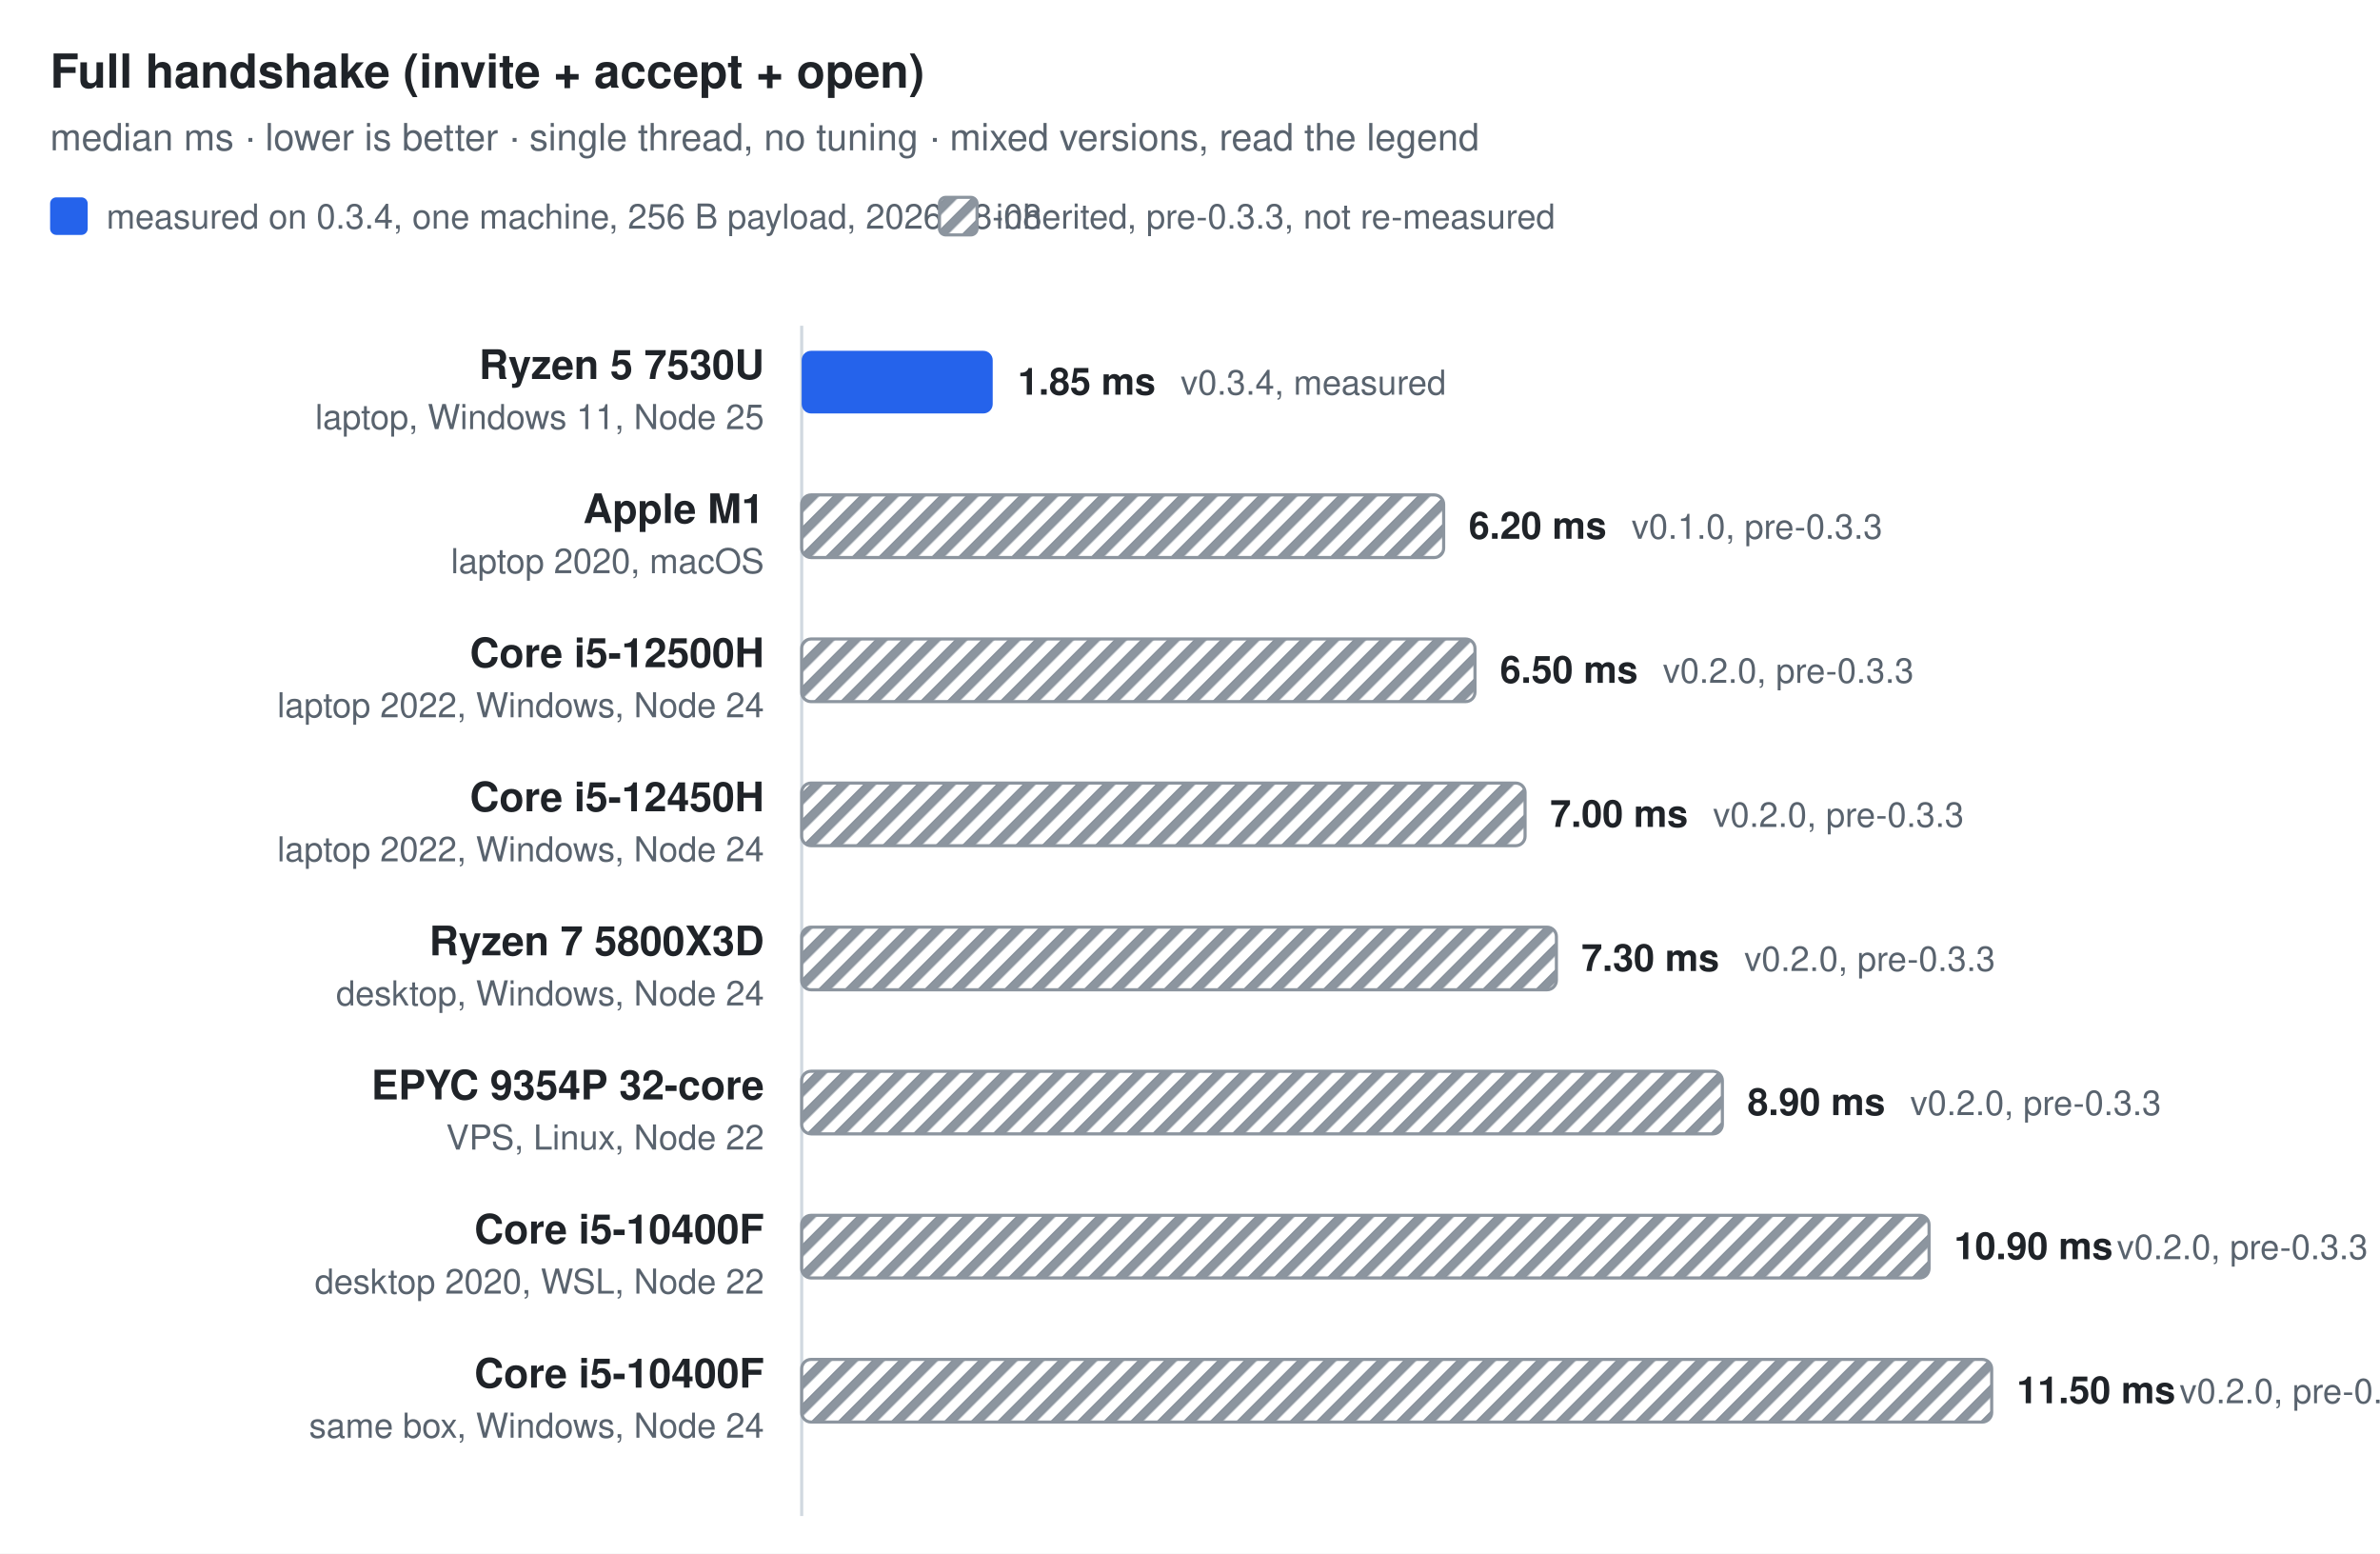
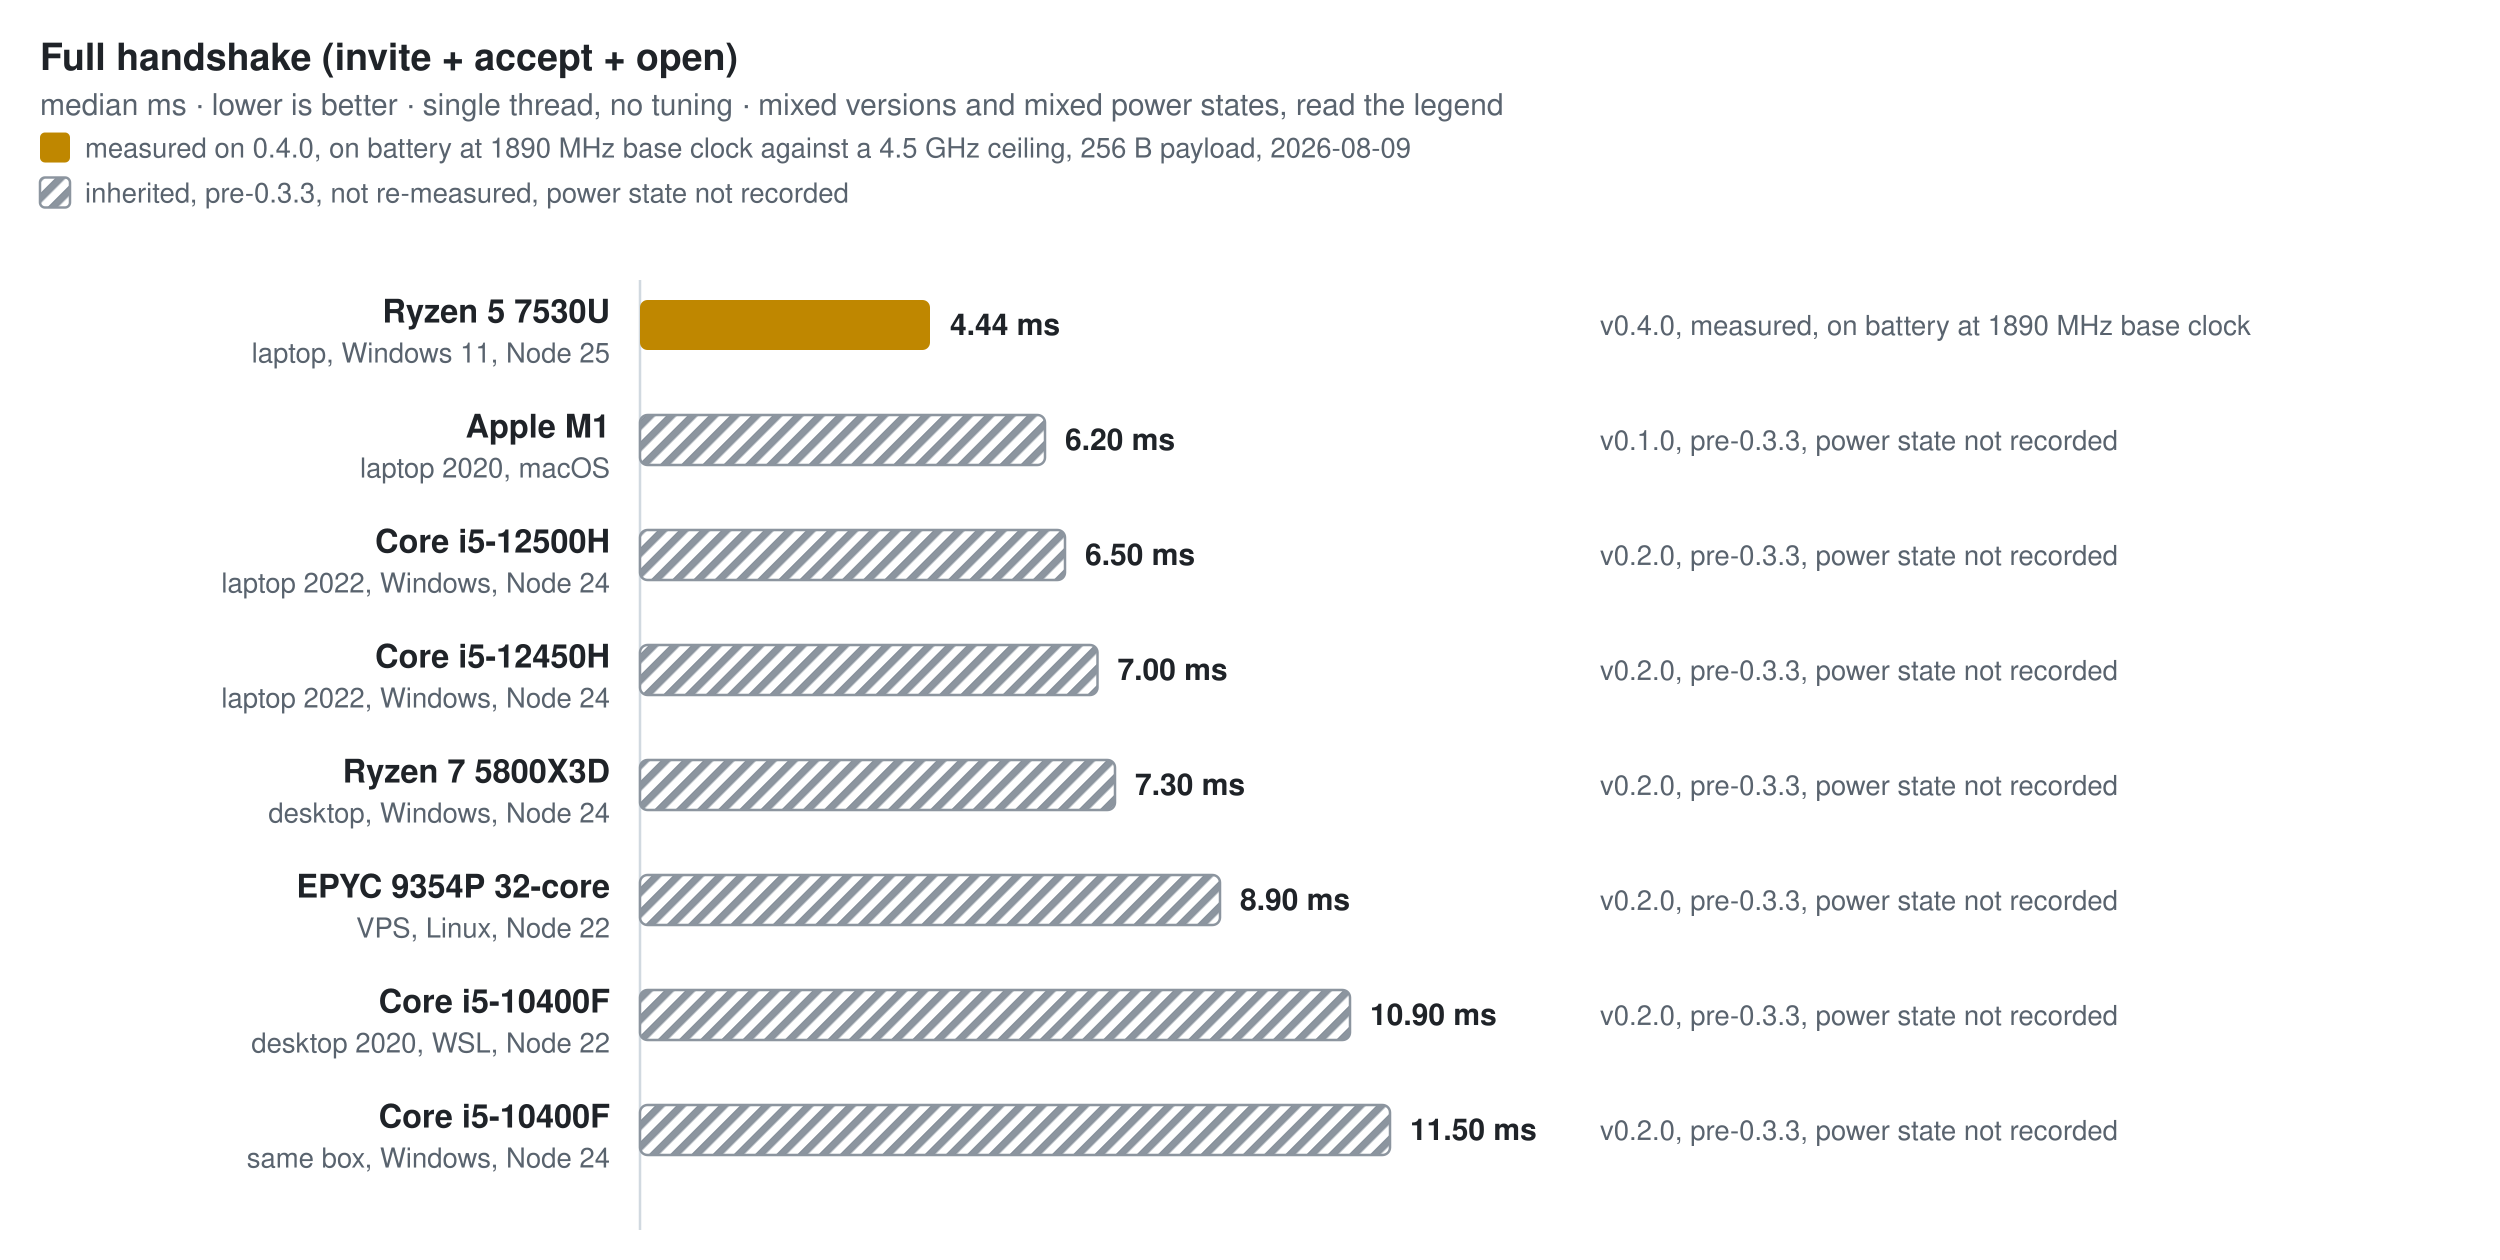
- <svg xmlns="http://www.w3.org/2000/svg" width="760" height="496" viewBox="0 0 760 496" role="img" aria-label="Full handshake (invite + accept + open), median ms per machine, lower is better: Ryzen 5 7530U 1.85 (v0.3.4, measured), Apple M1 6.20 (v0.1.0, pre-0.3.3), Core i5-12500H 6.50 (v0.2.0, pre-0.3.3), Core i5-12450H 7.00 (v0.2.0, pre-0.3.3), Ryzen 7 5800X3D 7.30 (v0.2.0, pre-0.3.3), EPYC 9354P 32-core 8.90 (v0.2.0, pre-0.3.3), Core i5-10400F 10.90 (v0.2.0, pre-0.3.3), Core i5-10400F 11.50 (v0.2.0, pre-0.3.3). Only the Ryzen 5 7530U row is measured on 0.3.4; the rest predate the native curve and hash backends added in 0.3.3. The same laptop measured 7.6 ms on 0.2.0 and 1.85 ms on 0.3.4, so the inherited rows overstate the handshake by roughly 4x.">
-   <rect width="760" height="496" fill="#ffffff" />
+ <svg xmlns="http://www.w3.org/2000/svg" width="1000" height="504" viewBox="0 0 1000 504" role="img" aria-label="Full handshake (invite + accept + open), median ms per machine, lower is better: Ryzen 5 7530U 4.44 (v0.4.0, measured, on battery at 1890 MHz base clock), Apple M1 6.20 (v0.1.0, pre-0.3.3, power state not recorded), Core i5-12500H 6.50 (v0.2.0, pre-0.3.3, power state not recorded), Core i5-12450H 7.00 (v0.2.0, pre-0.3.3, power state not recorded), Ryzen 7 5800X3D 7.30 (v0.2.0, pre-0.3.3, power state not recorded), EPYC 9354P 32-core 8.90 (v0.2.0, pre-0.3.3, power state not recorded), Core i5-10400F 10.90 (v0.2.0, pre-0.3.3, power state not recorded), Core i5-10400F 11.50 (v0.2.0, pre-0.3.3, power state not recorded). Only the Ryzen 5 7530U row is measured on 0.4.0. Every inherited row predates the native curve and hash backends added in 0.3.3 and none recorded a power state, so the distance between them and the measured row mixes version, backend and CPU clock together and is not a clean hardware ranking. Absolute milliseconds on the measured row are power-state dependent: it was taken on battery at 1890 MHz base clock against a 4.5 GHz boost ceiling, so the same code on mains power is considerably quicker.">
+   <rect width="1000" height="504" fill="#ffffff" />
  <defs>
    <pattern id="stale" width="6" height="6" patternUnits="userSpaceOnUse" patternTransform="rotate(45)">
      <rect width="6" height="6" fill="#ffffff" />
      <rect width="3" height="6" fill="#8c959f" />
    </pattern>
  </defs>
  <text x="16" y="28" font-family="-apple-system,BlinkMacSystemFont,'Segoe UI',Helvetica,Arial,sans-serif" font-size="15" font-weight="700" fill="#1f2328">Full handshake (invite + accept + open)</text>
-   <text x="16" y="48" font-family="-apple-system,BlinkMacSystemFont,'Segoe UI',Helvetica,Arial,sans-serif" font-size="12" fill="#59636e">median ms · lower is better · single thread, no tuning · mixed versions, read the legend</text>
-   <rect x="16" y="63" width="12" height="12" rx="2" fill="#2563eb" />
-   <text x="34" y="73" font-family="-apple-system,BlinkMacSystemFont,'Segoe UI',Helvetica,Arial,sans-serif" font-size="11" fill="#59636e">measured on 0.3.4, one machine, 256 B payload, 2026-08-08</text>
-   <rect x="300" y="63" width="12" height="12" rx="2" fill="url(#stale)" stroke="#8c959f" stroke-width="1" />
-   <text x="318" y="73" font-family="-apple-system,BlinkMacSystemFont,'Segoe UI',Helvetica,Arial,sans-serif" font-size="11" fill="#59636e">inherited, pre-0.3.3, not re-measured</text>
-   <line x1="256" y1="104" x2="256" y2="484" stroke="#d1d9e0" stroke-width="1" />
-   <text x="244" y="121" text-anchor="end" font-family="-apple-system,BlinkMacSystemFont,'Segoe UI',Helvetica,Arial,sans-serif" font-size="13" font-weight="600" fill="#1f2328">Ryzen 5 7530U</text>
-   <text x="244" y="137" text-anchor="end" font-family="-apple-system,BlinkMacSystemFont,'Segoe UI',Helvetica,Arial,sans-serif" font-size="11" fill="#59636e">laptop, Windows 11, Node 25</text>
-   <rect x="256" y="112" width="61" height="20" rx="3" fill="#2563eb" />
-   <text x="325" y="126" font-family="-apple-system,BlinkMacSystemFont,'Segoe UI',Helvetica,Arial,sans-serif" font-size="12" font-weight="600" fill="#1f2328">1.85 ms</text>
-   <text x="377" y="126" font-family="-apple-system,BlinkMacSystemFont,'Segoe UI',Helvetica,Arial,sans-serif" font-size="11" fill="#59636e">v0.3.4, measured</text>
-   <text x="244" y="167" text-anchor="end" font-family="-apple-system,BlinkMacSystemFont,'Segoe UI',Helvetica,Arial,sans-serif" font-size="13" font-weight="600" fill="#1f2328">Apple M1</text>
-   <text x="244" y="183" text-anchor="end" font-family="-apple-system,BlinkMacSystemFont,'Segoe UI',Helvetica,Arial,sans-serif" font-size="11" fill="#59636e">laptop 2020, macOS</text>
-   <rect x="256" y="158" width="205" height="20" rx="3" fill="url(#stale)" stroke="#8c959f" stroke-width="1" />
-   <text x="469" y="172" font-family="-apple-system,BlinkMacSystemFont,'Segoe UI',Helvetica,Arial,sans-serif" font-size="12" font-weight="600" fill="#1f2328">6.20 ms</text>
-   <text x="521" y="172" font-family="-apple-system,BlinkMacSystemFont,'Segoe UI',Helvetica,Arial,sans-serif" font-size="11" fill="#59636e">v0.1.0, pre-0.3.3</text>
-   <text x="244" y="213" text-anchor="end" font-family="-apple-system,BlinkMacSystemFont,'Segoe UI',Helvetica,Arial,sans-serif" font-size="13" font-weight="600" fill="#1f2328">Core i5-12500H</text>
-   <text x="244" y="229" text-anchor="end" font-family="-apple-system,BlinkMacSystemFont,'Segoe UI',Helvetica,Arial,sans-serif" font-size="11" fill="#59636e">laptop 2022, Windows, Node 24</text>
-   <rect x="256" y="204" width="215" height="20" rx="3" fill="url(#stale)" stroke="#8c959f" stroke-width="1" />
-   <text x="479" y="218" font-family="-apple-system,BlinkMacSystemFont,'Segoe UI',Helvetica,Arial,sans-serif" font-size="12" font-weight="600" fill="#1f2328">6.50 ms</text>
-   <text x="531" y="218" font-family="-apple-system,BlinkMacSystemFont,'Segoe UI',Helvetica,Arial,sans-serif" font-size="11" fill="#59636e">v0.2.0, pre-0.3.3</text>
-   <text x="244" y="259" text-anchor="end" font-family="-apple-system,BlinkMacSystemFont,'Segoe UI',Helvetica,Arial,sans-serif" font-size="13" font-weight="600" fill="#1f2328">Core i5-12450H</text>
-   <text x="244" y="275" text-anchor="end" font-family="-apple-system,BlinkMacSystemFont,'Segoe UI',Helvetica,Arial,sans-serif" font-size="11" fill="#59636e">laptop 2022, Windows, Node 24</text>
-   <rect x="256" y="250" width="231" height="20" rx="3" fill="url(#stale)" stroke="#8c959f" stroke-width="1" />
-   <text x="495" y="264" font-family="-apple-system,BlinkMacSystemFont,'Segoe UI',Helvetica,Arial,sans-serif" font-size="12" font-weight="600" fill="#1f2328">7.00 ms</text>
-   <text x="547" y="264" font-family="-apple-system,BlinkMacSystemFont,'Segoe UI',Helvetica,Arial,sans-serif" font-size="11" fill="#59636e">v0.2.0, pre-0.3.3</text>
-   <text x="244" y="305" text-anchor="end" font-family="-apple-system,BlinkMacSystemFont,'Segoe UI',Helvetica,Arial,sans-serif" font-size="13" font-weight="600" fill="#1f2328">Ryzen 7 5800X3D</text>
-   <text x="244" y="321" text-anchor="end" font-family="-apple-system,BlinkMacSystemFont,'Segoe UI',Helvetica,Arial,sans-serif" font-size="11" fill="#59636e">desktop, Windows, Node 24</text>
-   <rect x="256" y="296" width="241" height="20" rx="3" fill="url(#stale)" stroke="#8c959f" stroke-width="1" />
-   <text x="505" y="310" font-family="-apple-system,BlinkMacSystemFont,'Segoe UI',Helvetica,Arial,sans-serif" font-size="12" font-weight="600" fill="#1f2328">7.30 ms</text>
-   <text x="557" y="310" font-family="-apple-system,BlinkMacSystemFont,'Segoe UI',Helvetica,Arial,sans-serif" font-size="11" fill="#59636e">v0.2.0, pre-0.3.3</text>
-   <text x="244" y="351" text-anchor="end" font-family="-apple-system,BlinkMacSystemFont,'Segoe UI',Helvetica,Arial,sans-serif" font-size="13" font-weight="600" fill="#1f2328">EPYC 9354P 32-core</text>
-   <text x="244" y="367" text-anchor="end" font-family="-apple-system,BlinkMacSystemFont,'Segoe UI',Helvetica,Arial,sans-serif" font-size="11" fill="#59636e">VPS, Linux, Node 22</text>
-   <rect x="256" y="342" width="294" height="20" rx="3" fill="url(#stale)" stroke="#8c959f" stroke-width="1" />
-   <text x="558" y="356" font-family="-apple-system,BlinkMacSystemFont,'Segoe UI',Helvetica,Arial,sans-serif" font-size="12" font-weight="600" fill="#1f2328">8.90 ms</text>
-   <text x="610" y="356" font-family="-apple-system,BlinkMacSystemFont,'Segoe UI',Helvetica,Arial,sans-serif" font-size="11" fill="#59636e">v0.2.0, pre-0.3.3</text>
-   <text x="244" y="397" text-anchor="end" font-family="-apple-system,BlinkMacSystemFont,'Segoe UI',Helvetica,Arial,sans-serif" font-size="13" font-weight="600" fill="#1f2328">Core i5-10400F</text>
-   <text x="244" y="413" text-anchor="end" font-family="-apple-system,BlinkMacSystemFont,'Segoe UI',Helvetica,Arial,sans-serif" font-size="11" fill="#59636e">desktop 2020, WSL, Node 22</text>
-   <rect x="256" y="388" width="360" height="20" rx="3" fill="url(#stale)" stroke="#8c959f" stroke-width="1" />
-   <text x="624" y="402" font-family="-apple-system,BlinkMacSystemFont,'Segoe UI',Helvetica,Arial,sans-serif" font-size="12" font-weight="600" fill="#1f2328">10.90 ms</text>
-   <text x="676" y="402" font-family="-apple-system,BlinkMacSystemFont,'Segoe UI',Helvetica,Arial,sans-serif" font-size="11" fill="#59636e">v0.2.0, pre-0.3.3</text>
-   <text x="244" y="443" text-anchor="end" font-family="-apple-system,BlinkMacSystemFont,'Segoe UI',Helvetica,Arial,sans-serif" font-size="13" font-weight="600" fill="#1f2328">Core i5-10400F</text>
-   <text x="244" y="459" text-anchor="end" font-family="-apple-system,BlinkMacSystemFont,'Segoe UI',Helvetica,Arial,sans-serif" font-size="11" fill="#59636e">same box, Windows, Node 24</text>
-   <rect x="256" y="434" width="380" height="20" rx="3" fill="url(#stale)" stroke="#8c959f" stroke-width="1" />
-   <text x="644" y="448" font-family="-apple-system,BlinkMacSystemFont,'Segoe UI',Helvetica,Arial,sans-serif" font-size="12" font-weight="600" fill="#1f2328">11.50 ms</text>
-   <text x="696" y="448" font-family="-apple-system,BlinkMacSystemFont,'Segoe UI',Helvetica,Arial,sans-serif" font-size="11" fill="#59636e">v0.2.0, pre-0.3.3</text>
+   <text x="16" y="46" font-family="-apple-system,BlinkMacSystemFont,'Segoe UI',Helvetica,Arial,sans-serif" font-size="12" fill="#59636e">median ms · lower is better · single thread, no tuning · mixed versions and mixed power states, read the legend</text>
+   <rect x="16" y="53" width="12" height="12" rx="2" fill="#bf8700" />
+   <text x="34" y="63" font-family="-apple-system,BlinkMacSystemFont,'Segoe UI',Helvetica,Arial,sans-serif" font-size="11" fill="#59636e">measured on 0.4.0, on battery at 1890 MHz base clock against a 4.5 GHz ceiling, 256 B payload, 2026-08-09</text>
+   <rect x="16" y="71" width="12" height="12" rx="2" fill="url(#stale)" stroke="#8c959f" stroke-width="1" />
+   <text x="34" y="81" font-family="-apple-system,BlinkMacSystemFont,'Segoe UI',Helvetica,Arial,sans-serif" font-size="11" fill="#59636e">inherited, pre-0.3.3, not re-measured, power state not recorded</text>
+   <line x1="256" y1="112" x2="256" y2="492" stroke="#d1d9e0" stroke-width="1" />
+   <text x="244" y="129" text-anchor="end" font-family="-apple-system,BlinkMacSystemFont,'Segoe UI',Helvetica,Arial,sans-serif" font-size="13" font-weight="600" fill="#1f2328">Ryzen 5 7530U</text>
+   <text x="244" y="145" text-anchor="end" font-family="-apple-system,BlinkMacSystemFont,'Segoe UI',Helvetica,Arial,sans-serif" font-size="11" fill="#59636e">laptop, Windows 11, Node 25</text>
+   <rect x="256" y="120" width="116" height="20" rx="3" fill="#bf8700" />
+   <text x="380" y="134" font-family="-apple-system,BlinkMacSystemFont,'Segoe UI',Helvetica,Arial,sans-serif" font-size="12" font-weight="600" fill="#1f2328">4.44 ms</text>
+   <text x="640" y="134" font-family="-apple-system,BlinkMacSystemFont,'Segoe UI',Helvetica,Arial,sans-serif" font-size="11" fill="#59636e">v0.4.0, measured, on battery at 1890 MHz base clock</text>
+   <text x="244" y="175" text-anchor="end" font-family="-apple-system,BlinkMacSystemFont,'Segoe UI',Helvetica,Arial,sans-serif" font-size="13" font-weight="600" fill="#1f2328">Apple M1</text>
+   <text x="244" y="191" text-anchor="end" font-family="-apple-system,BlinkMacSystemFont,'Segoe UI',Helvetica,Arial,sans-serif" font-size="11" fill="#59636e">laptop 2020, macOS</text>
+   <rect x="256" y="166" width="162" height="20" rx="3" fill="url(#stale)" stroke="#8c959f" stroke-width="1" />
+   <text x="426" y="180" font-family="-apple-system,BlinkMacSystemFont,'Segoe UI',Helvetica,Arial,sans-serif" font-size="12" font-weight="600" fill="#1f2328">6.20 ms</text>
+   <text x="640" y="180" font-family="-apple-system,BlinkMacSystemFont,'Segoe UI',Helvetica,Arial,sans-serif" font-size="11" fill="#59636e">v0.1.0, pre-0.3.3, power state not recorded</text>
+   <text x="244" y="221" text-anchor="end" font-family="-apple-system,BlinkMacSystemFont,'Segoe UI',Helvetica,Arial,sans-serif" font-size="13" font-weight="600" fill="#1f2328">Core i5-12500H</text>
+   <text x="244" y="237" text-anchor="end" font-family="-apple-system,BlinkMacSystemFont,'Segoe UI',Helvetica,Arial,sans-serif" font-size="11" fill="#59636e">laptop 2022, Windows, Node 24</text>
+   <rect x="256" y="212" width="170" height="20" rx="3" fill="url(#stale)" stroke="#8c959f" stroke-width="1" />
+   <text x="434" y="226" font-family="-apple-system,BlinkMacSystemFont,'Segoe UI',Helvetica,Arial,sans-serif" font-size="12" font-weight="600" fill="#1f2328">6.50 ms</text>
+   <text x="640" y="226" font-family="-apple-system,BlinkMacSystemFont,'Segoe UI',Helvetica,Arial,sans-serif" font-size="11" fill="#59636e">v0.2.0, pre-0.3.3, power state not recorded</text>
+   <text x="244" y="267" text-anchor="end" font-family="-apple-system,BlinkMacSystemFont,'Segoe UI',Helvetica,Arial,sans-serif" font-size="13" font-weight="600" fill="#1f2328">Core i5-12450H</text>
+   <text x="244" y="283" text-anchor="end" font-family="-apple-system,BlinkMacSystemFont,'Segoe UI',Helvetica,Arial,sans-serif" font-size="11" fill="#59636e">laptop 2022, Windows, Node 24</text>
+   <rect x="256" y="258" width="183" height="20" rx="3" fill="url(#stale)" stroke="#8c959f" stroke-width="1" />
+   <text x="447" y="272" font-family="-apple-system,BlinkMacSystemFont,'Segoe UI',Helvetica,Arial,sans-serif" font-size="12" font-weight="600" fill="#1f2328">7.00 ms</text>
+   <text x="640" y="272" font-family="-apple-system,BlinkMacSystemFont,'Segoe UI',Helvetica,Arial,sans-serif" font-size="11" fill="#59636e">v0.2.0, pre-0.3.3, power state not recorded</text>
+   <text x="244" y="313" text-anchor="end" font-family="-apple-system,BlinkMacSystemFont,'Segoe UI',Helvetica,Arial,sans-serif" font-size="13" font-weight="600" fill="#1f2328">Ryzen 7 5800X3D</text>
+   <text x="244" y="329" text-anchor="end" font-family="-apple-system,BlinkMacSystemFont,'Segoe UI',Helvetica,Arial,sans-serif" font-size="11" fill="#59636e">desktop, Windows, Node 24</text>
+   <rect x="256" y="304" width="190" height="20" rx="3" fill="url(#stale)" stroke="#8c959f" stroke-width="1" />
+   <text x="454" y="318" font-family="-apple-system,BlinkMacSystemFont,'Segoe UI',Helvetica,Arial,sans-serif" font-size="12" font-weight="600" fill="#1f2328">7.30 ms</text>
+   <text x="640" y="318" font-family="-apple-system,BlinkMacSystemFont,'Segoe UI',Helvetica,Arial,sans-serif" font-size="11" fill="#59636e">v0.2.0, pre-0.3.3, power state not recorded</text>
+   <text x="244" y="359" text-anchor="end" font-family="-apple-system,BlinkMacSystemFont,'Segoe UI',Helvetica,Arial,sans-serif" font-size="13" font-weight="600" fill="#1f2328">EPYC 9354P 32-core</text>
+   <text x="244" y="375" text-anchor="end" font-family="-apple-system,BlinkMacSystemFont,'Segoe UI',Helvetica,Arial,sans-serif" font-size="11" fill="#59636e">VPS, Linux, Node 22</text>
+   <rect x="256" y="350" width="232" height="20" rx="3" fill="url(#stale)" stroke="#8c959f" stroke-width="1" />
+   <text x="496" y="364" font-family="-apple-system,BlinkMacSystemFont,'Segoe UI',Helvetica,Arial,sans-serif" font-size="12" font-weight="600" fill="#1f2328">8.90 ms</text>
+   <text x="640" y="364" font-family="-apple-system,BlinkMacSystemFont,'Segoe UI',Helvetica,Arial,sans-serif" font-size="11" fill="#59636e">v0.2.0, pre-0.3.3, power state not recorded</text>
+   <text x="244" y="405" text-anchor="end" font-family="-apple-system,BlinkMacSystemFont,'Segoe UI',Helvetica,Arial,sans-serif" font-size="13" font-weight="600" fill="#1f2328">Core i5-10400F</text>
+   <text x="244" y="421" text-anchor="end" font-family="-apple-system,BlinkMacSystemFont,'Segoe UI',Helvetica,Arial,sans-serif" font-size="11" fill="#59636e">desktop 2020, WSL, Node 22</text>
+   <rect x="256" y="396" width="284" height="20" rx="3" fill="url(#stale)" stroke="#8c959f" stroke-width="1" />
+   <text x="548" y="410" font-family="-apple-system,BlinkMacSystemFont,'Segoe UI',Helvetica,Arial,sans-serif" font-size="12" font-weight="600" fill="#1f2328">10.90 ms</text>
+   <text x="640" y="410" font-family="-apple-system,BlinkMacSystemFont,'Segoe UI',Helvetica,Arial,sans-serif" font-size="11" fill="#59636e">v0.2.0, pre-0.3.3, power state not recorded</text>
+   <text x="244" y="451" text-anchor="end" font-family="-apple-system,BlinkMacSystemFont,'Segoe UI',Helvetica,Arial,sans-serif" font-size="13" font-weight="600" fill="#1f2328">Core i5-10400F</text>
+   <text x="244" y="467" text-anchor="end" font-family="-apple-system,BlinkMacSystemFont,'Segoe UI',Helvetica,Arial,sans-serif" font-size="11" fill="#59636e">same box, Windows, Node 24</text>
+   <rect x="256" y="442" width="300" height="20" rx="3" fill="url(#stale)" stroke="#8c959f" stroke-width="1" />
+   <text x="564" y="456" font-family="-apple-system,BlinkMacSystemFont,'Segoe UI',Helvetica,Arial,sans-serif" font-size="12" font-weight="600" fill="#1f2328">11.50 ms</text>
+   <text x="640" y="456" font-family="-apple-system,BlinkMacSystemFont,'Segoe UI',Helvetica,Arial,sans-serif" font-size="11" fill="#59636e">v0.2.0, pre-0.3.3, power state not recorded</text>
</svg>
